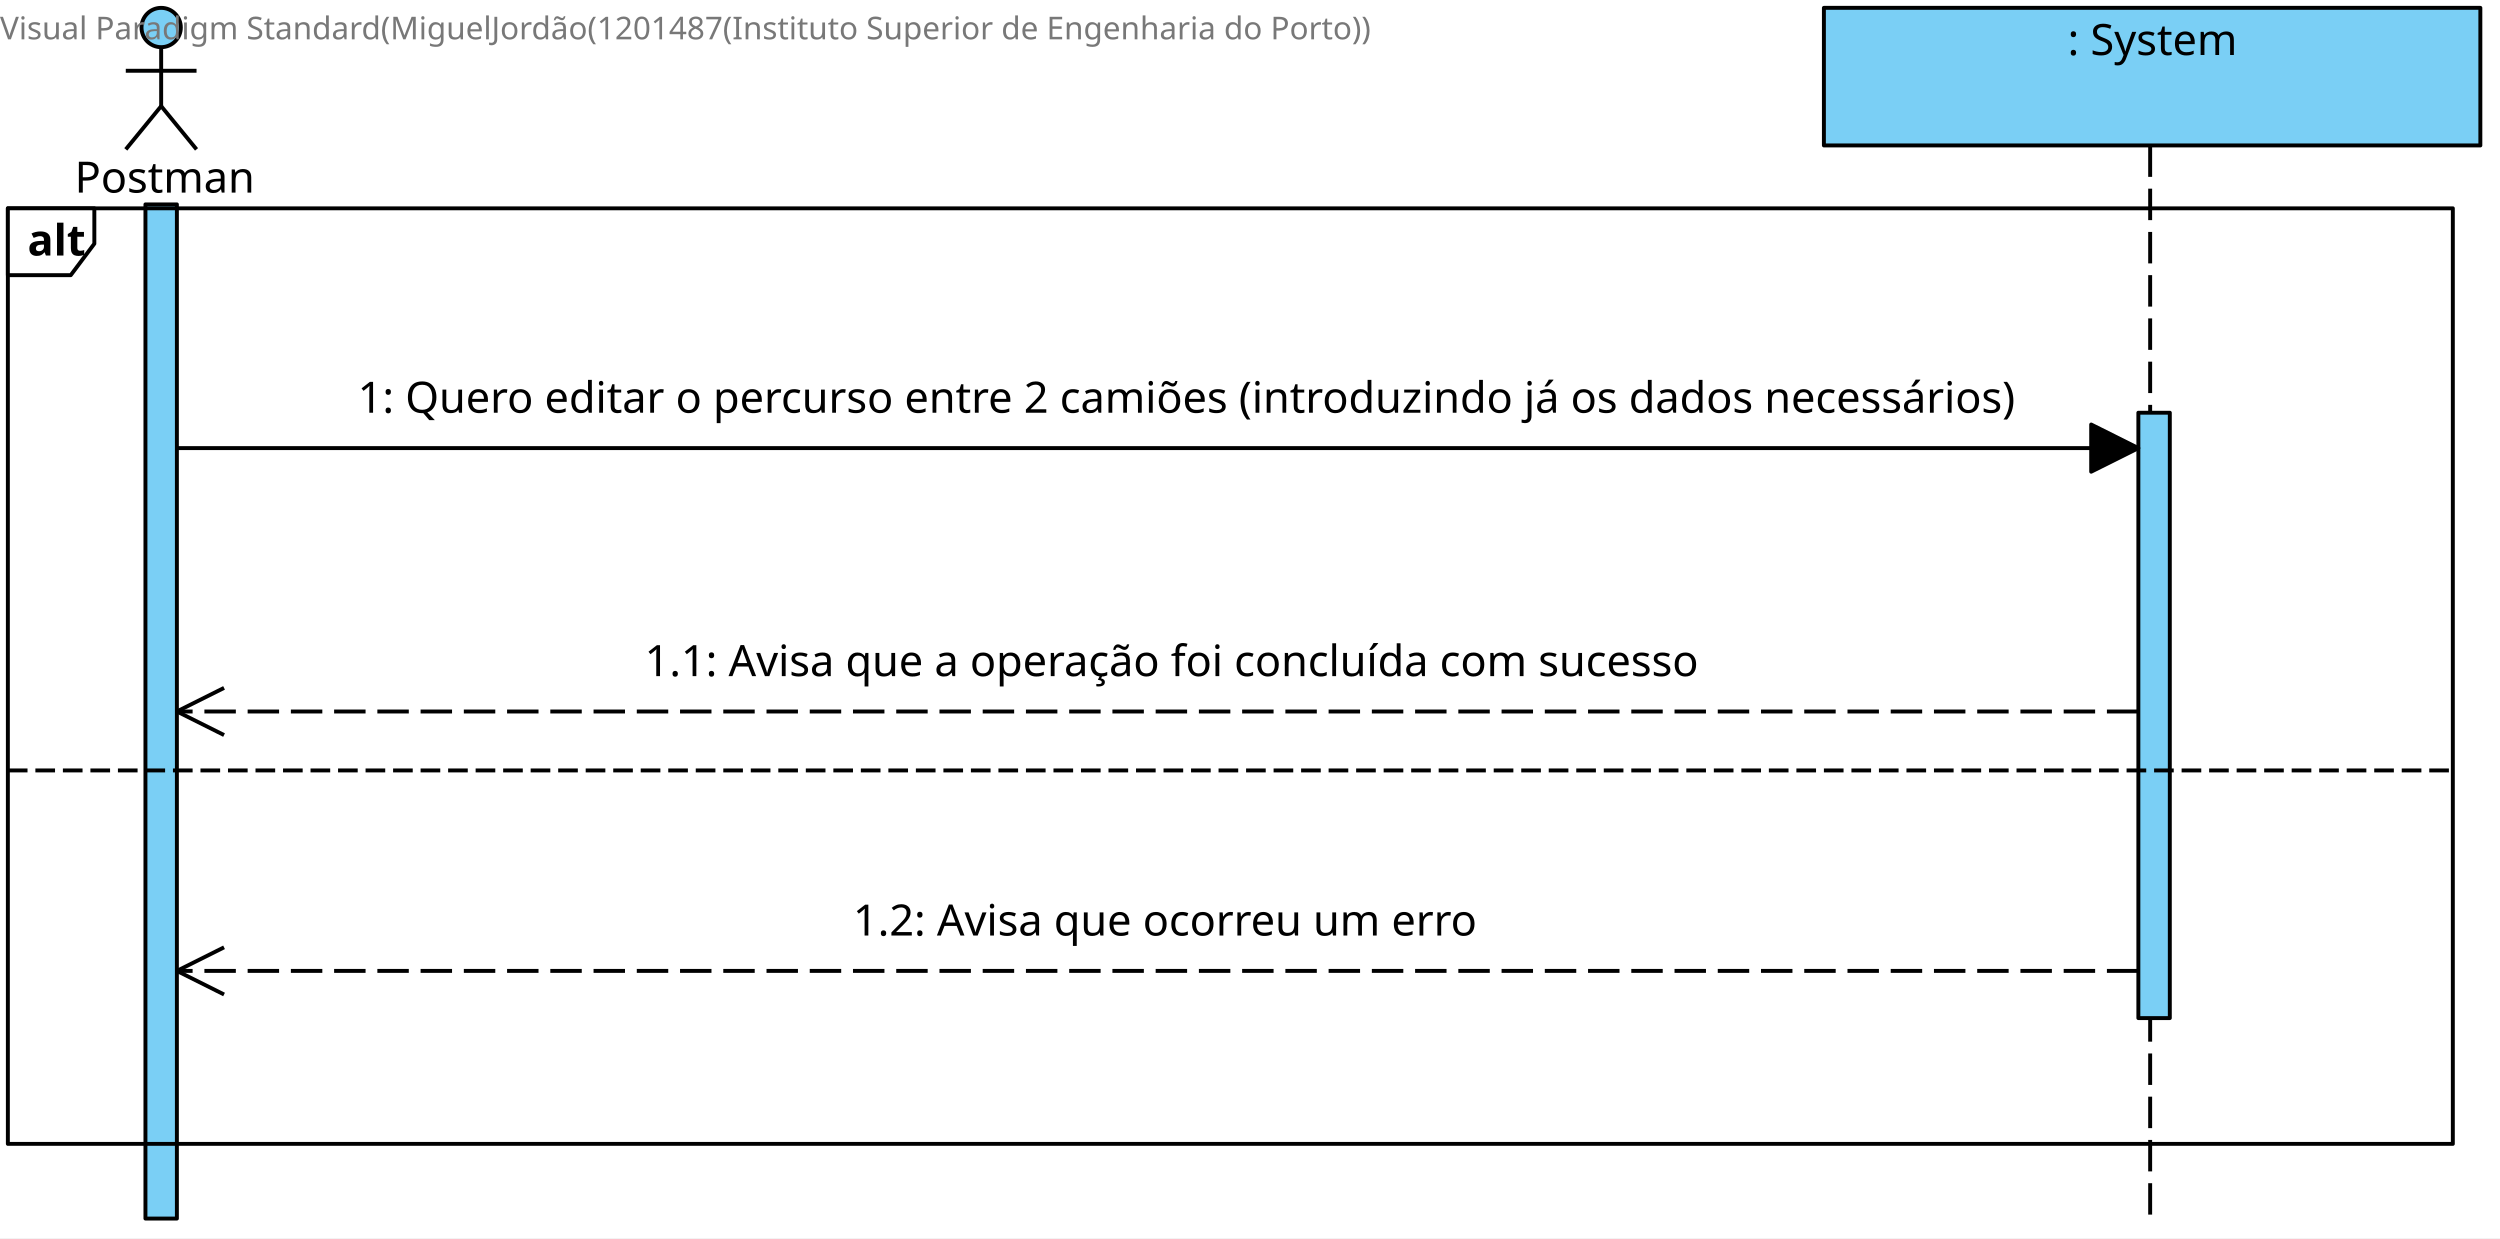
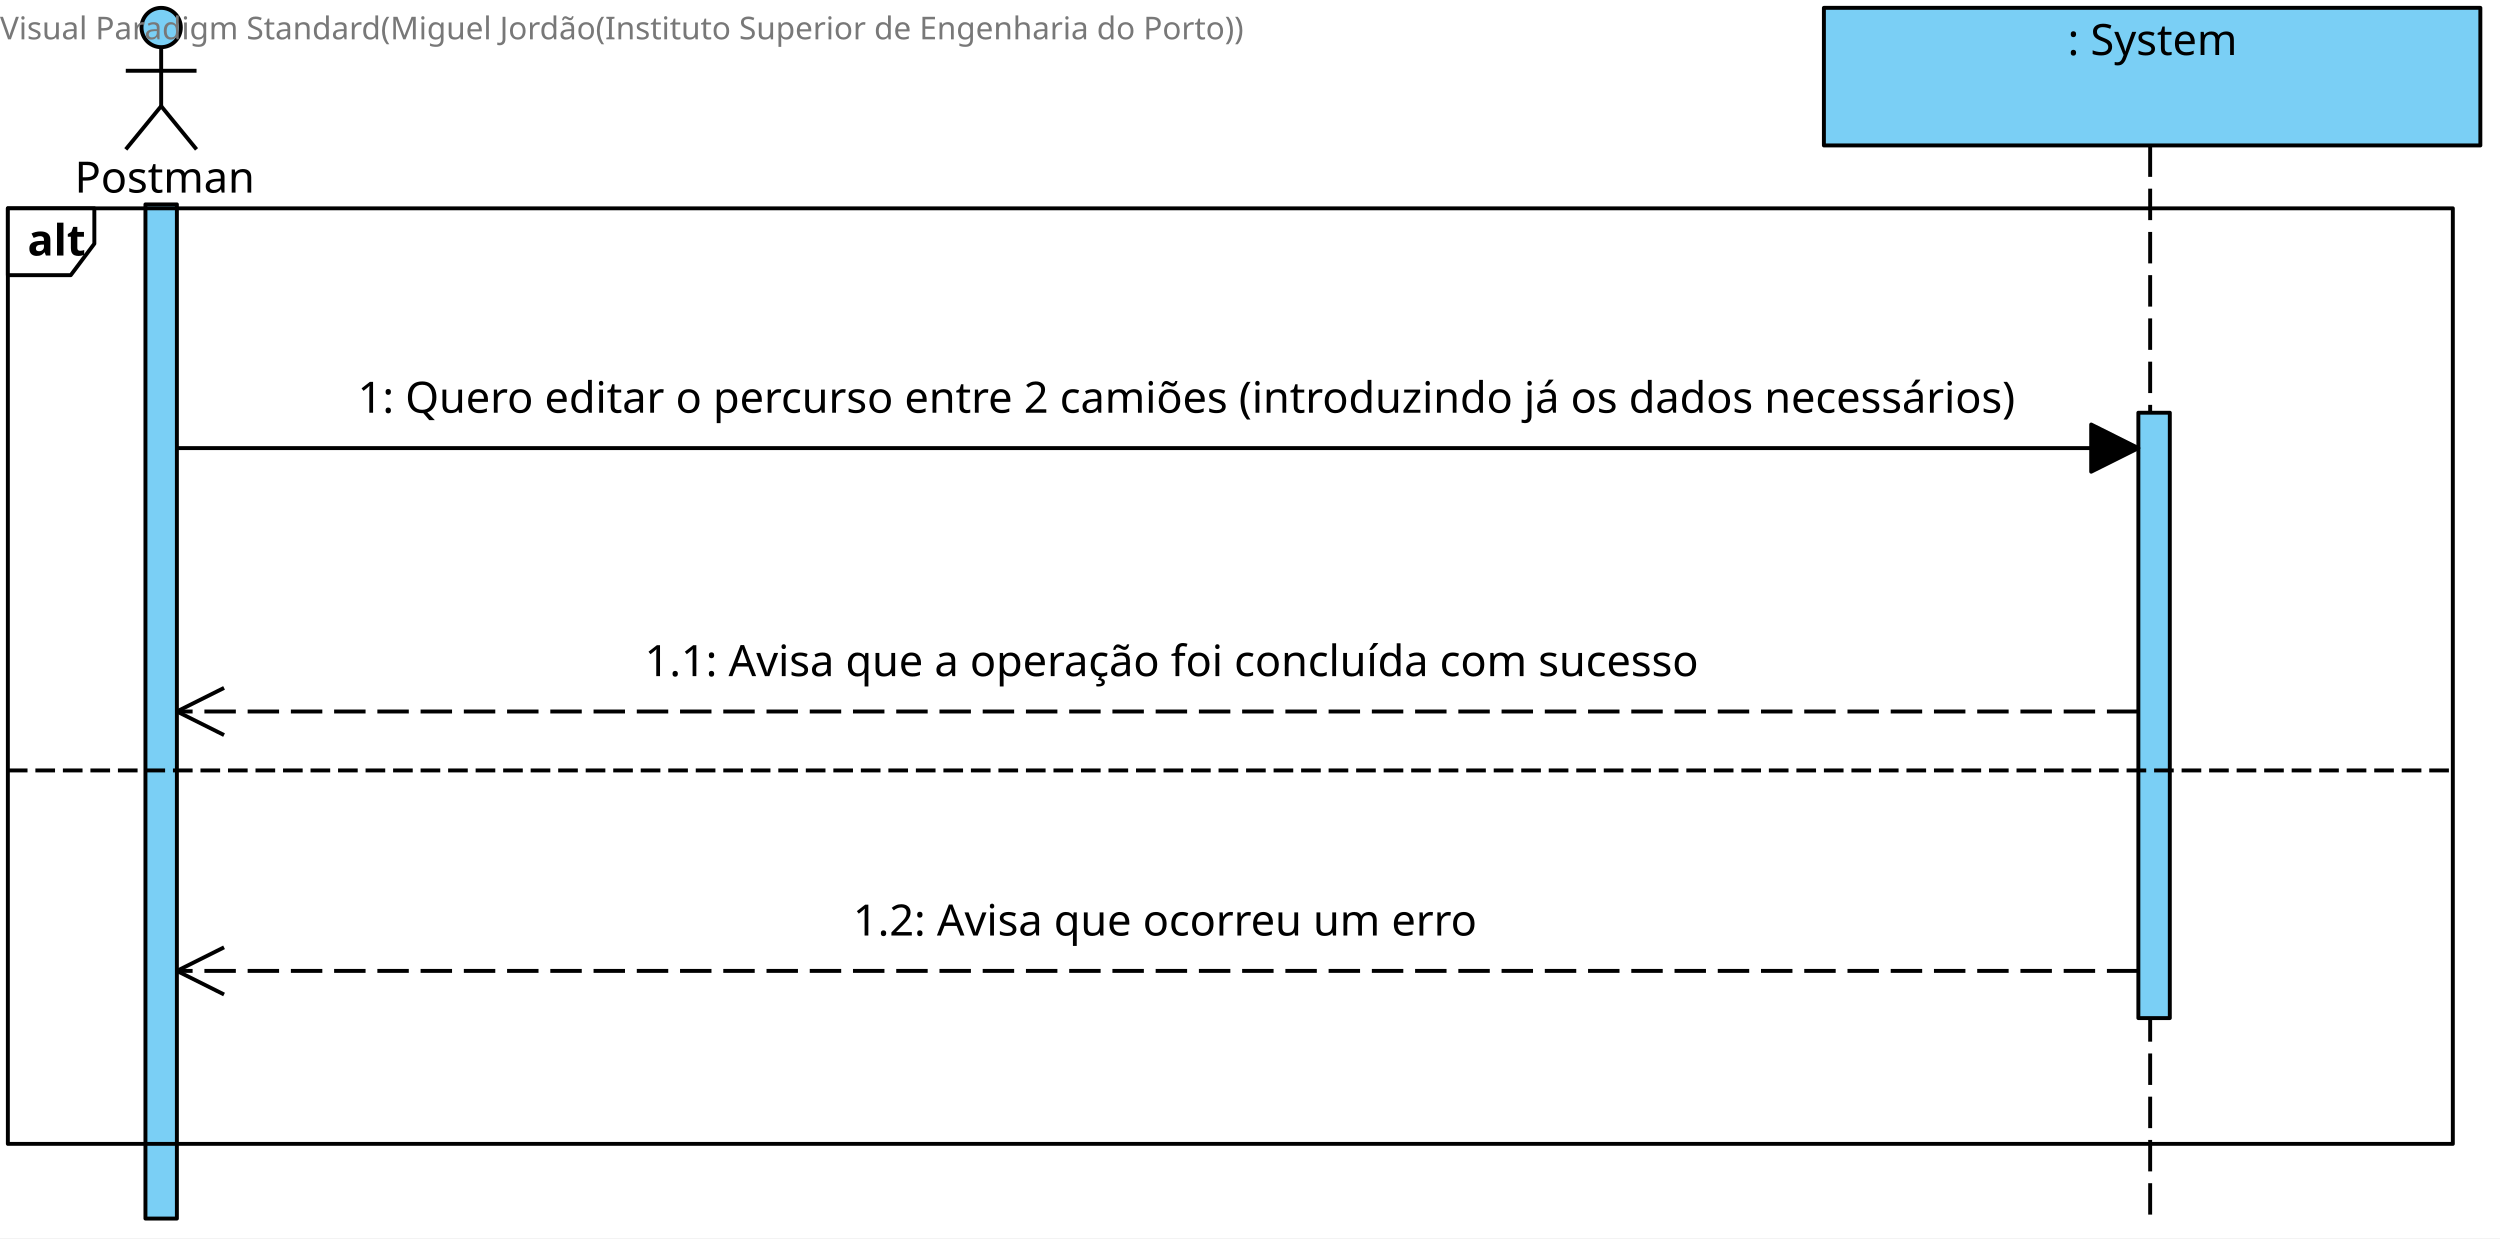
<svg xmlns="http://www.w3.org/2000/svg" fill-opacity="0" color-rendering="auto" color-interpolation="auto" text-rendering="auto" stroke="rgb(0,0,0)" stroke-linecap="square" width="636" stroke-miterlimit="10" shape-rendering="auto" stroke-opacity="0" fill="rgb(0,0,0)" stroke-dasharray="none" font-weight="normal" stroke-width="1" height="315" font-family="'Dialog'" font-style="normal" stroke-linejoin="miter" font-size="12px" stroke-dashoffset="0" image-rendering="auto">
  <defs id="genericDefs" />
  <g>
    <defs id="defs1">
      <clipPath clipPathUnits="userSpaceOnUse" id="clipPath1">
        <path d="M-7 -7 L71 -7 L71 320 L-7 320 L-7 -7 Z" />
      </clipPath>
      <clipPath clipPathUnits="userSpaceOnUse" id="clipPath2">
        <path d="M-7 -7 L179 -7 L179 320 L-7 320 L-7 -7 Z" />
      </clipPath>
      <clipPath clipPathUnits="userSpaceOnUse" id="clipPath3">
        <path d="M-7 -7 L633 -7 L633 249 L-7 249 L-7 -7 Z" />
      </clipPath>
      <clipPath clipPathUnits="userSpaceOnUse" id="clipPath4">
        <path d="M-7 -7 L-7 249 L633 249 L633 -7 Z" />
      </clipPath>
      <clipPath clipPathUnits="userSpaceOnUse" id="clipPath5">
        <path d="M0 0 L0 18 L23 18 L23 0 Z" />
      </clipPath>
      <clipPath clipPathUnits="userSpaceOnUse" id="clipPath6">
        <path d="M-7 -7 L19 -7 L19 165 L-7 165 L-7 -7 Z" />
      </clipPath>
      <clipPath clipPathUnits="userSpaceOnUse" id="clipPath7">
        <path d="M-7 -7 L633 -7 L633 105 L-7 105 L-7 -7 Z" />
      </clipPath>
      <clipPath clipPathUnits="userSpaceOnUse" id="clipPath8">
        <path d="M0 0 L0 4 L622 4 L622 0 Z" />
      </clipPath>
      <clipPath clipPathUnits="userSpaceOnUse" id="clipPath9">
        <path d="M-7 -7 L633 -7 L633 137 L-7 137 L-7 -7 Z" />
      </clipPath>
      <clipPath clipPathUnits="userSpaceOnUse" id="clipPath10">
        <path d="M-64 -15 L128 -15 L128 30 L-64 30 L-64 -15 Z" />
      </clipPath>
      <clipPath clipPathUnits="userSpaceOnUse" id="clipPath11">
        <path d="M-168 -15 L336 -15 L336 30 L-168 30 L-168 -15 Z" />
      </clipPath>
      <clipPath clipPathUnits="userSpaceOnUse" id="clipPath12">
        <path d="M0 0 L603 0 L603 104 L0 104 L0 0 Z" />
      </clipPath>
      <clipPath clipPathUnits="userSpaceOnUse" id="clipPath13">
        <path d="M509 29 L509 44 L87 44 L87 29 ZM0 0 L0 104 L159 104 L159 96 L439 96 L439 104 L603 104 L603 0 Z" />
      </clipPath>
      <clipPath clipPathUnits="userSpaceOnUse" id="clipPath14">
        <path d="M439 29 L439 44 L159 44 L159 29 ZM0 0 L0 104 L213 104 L213 95 L385 95 L385 104 L603 104 L603 0 Z" />
      </clipPath>
      <clipPath clipPathUnits="userSpaceOnUse" id="clipPath15">
        <path d="M385 29 L385 44 L213 44 L213 29 ZM0 0 L0 104 L603 104 L603 0 Z" />
      </clipPath>
      <clipPath clipPathUnits="userSpaceOnUse" id="clipPath16">
        <path d="M-172 -15 L344 -15 L344 30 L-172 30 L-172 -15 Z" />
      </clipPath>
      <clipPath clipPathUnits="userSpaceOnUse" id="clipPath17">
        <path d="M-280 -15 L560 -15 L560 30 L-280 30 L-280 -15 Z" />
      </clipPath>
      <clipPath clipPathUnits="userSpaceOnUse" id="clipPath18">
        <path d="M-422 -15 L844 -15 L844 30 L-422 30 L-422 -15 Z" />
      </clipPath>
    </defs>
    <g fill="white" text-rendering="geometricPrecision" fill-opacity="1" stroke-opacity="1" stroke="white">
      <rect x="0" width="636" height="315" y="0" stroke="none" />
    </g>
    <g font-size="11px" transform="translate(11,2)" fill-opacity="1" fill="rgb(122,207,245)" text-rendering="geometricPrecision" image-rendering="optimizeQuality" font-family="sans-serif" stroke="rgb(122,207,245)" stroke-opacity="1">
      <circle r="5" clip-path="url(#clipPath1)" cx="30" cy="5" stroke="none" />
      <rect x="26" width="8" height="258" y="50" clip-path="url(#clipPath1)" stroke="none" />
    </g>
    <g stroke-linecap="butt" font-size="11px" transform="translate(11,2)" fill-opacity="1" fill="black" text-rendering="geometricPrecision" image-rendering="optimizeQuality" font-family="sans-serif" stroke-linejoin="round" stroke="black" stroke-opacity="1" stroke-miterlimit="0">
      <circle fill="none" r="5" clip-path="url(#clipPath1)" cx="30" cy="5" />
      <rect fill="none" x="26" width="8" height="258" y="50" clip-path="url(#clipPath1)" />
      <line y2="25" fill="none" x1="30" clip-path="url(#clipPath1)" x2="30" y1="10" />
      <line y2="36" fill="none" x1="30" clip-path="url(#clipPath1)" x2="21" y1="25" />
      <line y2="36" fill="none" x1="30" clip-path="url(#clipPath1)" x2="39" y1="25" />
      <line y2="16" fill="none" x1="21" clip-path="url(#clipPath1)" x2="39" y1="16" />
    </g>
    <g font-size="11px" transform="translate(464,2)" fill-opacity="1" fill="rgb(122,207,245)" text-rendering="geometricPrecision" image-rendering="optimizeQuality" font-family="sans-serif" stroke="rgb(122,207,245)" stroke-opacity="1">
      <rect x="0" width="167" height="35" y="0" clip-path="url(#clipPath2)" stroke="none" />
    </g>
    <g stroke-linecap="butt" font-size="11px" transform="translate(464,2)" fill-opacity="1" fill="black" text-rendering="geometricPrecision" image-rendering="optimizeQuality" font-family="sans-serif" stroke-linejoin="round" stroke="black" stroke-opacity="1" stroke-miterlimit="0">
      <rect fill="none" x="0" width="167" height="35" y="0" clip-path="url(#clipPath2)" />
      <line clip-path="url(#clipPath2)" fill="none" x1="83" x2="83" y1="35" y2="309" stroke-linejoin="bevel" stroke-dasharray="8,3" />
    </g>
    <g fill-opacity="1" text-rendering="geometricPrecision" stroke="black" stroke-linecap="butt" transform="translate(2,53)" stroke-miterlimit="0" stroke-opacity="1" fill="black" font-weight="bold" font-family="sans-serif" stroke-linejoin="round" font-size="11px" image-rendering="optimizeQuality">
      <rect fill="none" x="0" width="622" height="238" y="0" clip-path="url(#clipPath4)" />
    </g>
    <g font-size="11px" transform="translate(2,53)" fill-opacity="1" fill="white" text-rendering="geometricPrecision" image-rendering="optimizeQuality" font-family="sans-serif" stroke="white" font-weight="bold" stroke-opacity="1">
      <path d="M22 0 L22 9 L16 17 L0 17 L0 0 Z" stroke="none" clip-path="url(#clipPath4)" />
    </g>
    <g fill-opacity="1" text-rendering="geometricPrecision" stroke="black" stroke-linecap="butt" transform="translate(2,53)" stroke-miterlimit="0" stroke-opacity="1" fill="black" font-weight="bold" font-family="sans-serif" stroke-linejoin="round" font-size="11px" image-rendering="optimizeQuality">
      <path fill="none" d="M22 0 L22 9 L16 17 L0 17 L0 0 Z" clip-path="url(#clipPath4)" />
    </g>
    <g font-size="11px" transform="translate(2,53)" fill-opacity="1" fill="black" text-rendering="geometricPrecision" image-rendering="optimizeQuality" font-family="sans-serif" stroke="black" font-weight="bold" stroke-opacity="1">
      <text x="5" xml:space="preserve" y="12" clip-path="url(#clipPath5)" stroke="none">alt</text>
    </g>
    <g font-size="11px" transform="translate(544,105)" fill-opacity="1" fill="rgb(122,207,245)" text-rendering="geometricPrecision" image-rendering="optimizeQuality" font-family="sans-serif" stroke="rgb(122,207,245)" stroke-opacity="1">
      <rect x="0" width="8" height="154" y="0" clip-path="url(#clipPath6)" stroke="none" />
    </g>
    <g stroke-linecap="butt" font-size="11px" transform="translate(544,105)" fill-opacity="1" fill="black" text-rendering="geometricPrecision" image-rendering="optimizeQuality" font-family="sans-serif" stroke-linejoin="round" stroke="black" stroke-opacity="1" stroke-miterlimit="0">
      <rect fill="none" x="0" width="8" height="154" y="0" clip-path="url(#clipPath6)" />
    </g>
    <g fill-opacity="1" text-rendering="geometricPrecision" stroke="black" stroke-linecap="butt" transform="translate(2,71)" stroke-miterlimit="0" stroke-opacity="1" fill="black" stroke-dasharray="5,2" font-family="sans-serif" stroke-linejoin="bevel" font-size="11px" image-rendering="optimizeQuality">
      <line y2="125" fill="none" x1="0" clip-path="url(#clipPath9)" x2="621" y1="125" />
    </g>
    <g font-size="11px" transform="translate(9,37)" fill-opacity="1" fill="black" text-rendering="geometricPrecision" image-rendering="optimizeQuality" font-family="sans-serif" stroke="black" stroke-opacity="1">
      <text x="10" xml:space="preserve" y="12" clip-path="url(#clipPath10)" stroke="none">Postman</text>
    </g>
    <g font-size="11px" transform="translate(464,2)" fill-opacity="1" fill="black" text-rendering="geometricPrecision" image-rendering="optimizeQuality" font-family="sans-serif" stroke="black" stroke-opacity="1">
      <text x="62" xml:space="preserve" y="12" clip-path="url(#clipPath11)" stroke="none">: System</text>
    </g>
    <g stroke-linecap="butt" font-size="11px" transform="translate(-5,64)" fill-opacity="1" fill="black" text-rendering="geometricPrecision" image-rendering="optimizeQuality" font-family="sans-serif" stroke-linejoin="round" stroke="black" stroke-opacity="1">
      <line y2="50" fill="none" x1="50" clip-path="url(#clipPath13)" x2="549" y1="50" />
      <polygon points=" 549 50 537 44 537 56" clip-path="url(#clipPath13)" stroke="none" />
      <polygon fill="none" points=" 549 50 537 44 537 56" clip-path="url(#clipPath13)" />
    </g>
    <g fill-opacity="1" text-rendering="geometricPrecision" stroke="black" stroke-linecap="butt" transform="translate(-5,131)" stroke-miterlimit="0" stroke-opacity="1" fill="black" stroke-dasharray="8,3" font-family="sans-serif" stroke-linejoin="round" font-size="11px" image-rendering="optimizeQuality">
      <line y2="50" fill="none" x1="549" clip-path="url(#clipPath14)" x2="50" y1="50" />
      <line clip-path="url(#clipPath14)" fill="none" x1="50" x2="62" y1="50" y2="56" stroke-dasharray="none" stroke-miterlimit="10" />
      <line clip-path="url(#clipPath14)" fill="none" x1="50" x2="62" y1="50" y2="44" stroke-dasharray="none" stroke-miterlimit="10" />
    </g>
    <g fill-opacity="1" text-rendering="geometricPrecision" stroke="black" stroke-linecap="butt" transform="translate(-5,197)" stroke-miterlimit="0" stroke-opacity="1" fill="black" stroke-dasharray="8,3" font-family="sans-serif" stroke-linejoin="round" font-size="11px" image-rendering="optimizeQuality">
      <line y2="50" fill="none" x1="549" clip-path="url(#clipPath15)" x2="50" y1="50" />
      <line clip-path="url(#clipPath15)" fill="none" x1="50" x2="62" y1="50" y2="56" stroke-dasharray="none" stroke-miterlimit="10" />
      <line clip-path="url(#clipPath15)" fill="none" x1="50" x2="62" y1="50" y2="44" stroke-dasharray="none" stroke-miterlimit="10" />
    </g>
    <g font-size="11px" transform="translate(208,226)" fill-opacity="1" fill="white" text-rendering="geometricPrecision" image-rendering="optimizeQuality" font-family="sans-serif" stroke="white" stroke-opacity="1">
      <rect x="0" width="172" height="15" y="0" clip-path="url(#clipPath16)" stroke="none" />
      <text fill="black" x="9" xml:space="preserve" y="12" clip-path="url(#clipPath16)" stroke="none">1.2: Avisa que ocorreu um erro</text>
    </g>
    <g font-size="11px" transform="translate(154,160)" fill-opacity="1" fill="white" text-rendering="geometricPrecision" image-rendering="optimizeQuality" font-family="sans-serif" stroke="white" stroke-opacity="1">
      <rect x="0" width="280" height="15" y="0" clip-path="url(#clipPath17)" stroke="none" />
      <text fill="black" x="10" xml:space="preserve" y="12" clip-path="url(#clipPath17)" stroke="none">1.1: Avisa que a operação foi concluída com sucesso</text>
    </g>
    <g font-size="11px" transform="translate(82,93)" fill-opacity="1" fill="white" text-rendering="geometricPrecision" image-rendering="optimizeQuality" font-family="sans-serif" stroke="white" stroke-opacity="1">
      <rect x="0" width="422" height="15" y="0" clip-path="url(#clipPath18)" stroke="none" />
      <text fill="black" x="9" xml:space="preserve" y="12" clip-path="url(#clipPath18)" stroke="none">1: Quero editar o percurso entre 2 camiões (introduzindo já os dados necessários)</text>
    </g>
    <g font-size="8px" fill-opacity="1" fill="rgb(120,120,120)" text-rendering="geometricPrecision" image-rendering="optimizeQuality" stroke="rgb(120,120,120)" stroke-opacity="1">
-       <text x="0" xml:space="preserve" y="10" stroke="none">Visual Paradigm Standard(MiguelJordão(1201487(Instituto Superior de Engenharia do Porto))</text>
+       <text x="0" xml:space="preserve" y="10" stroke="none">Visual Paradigm Standard(Miguel Jordão(Instituto Superior de Engenharia do Porto))</text>
    </g>
  </g>
</svg>
